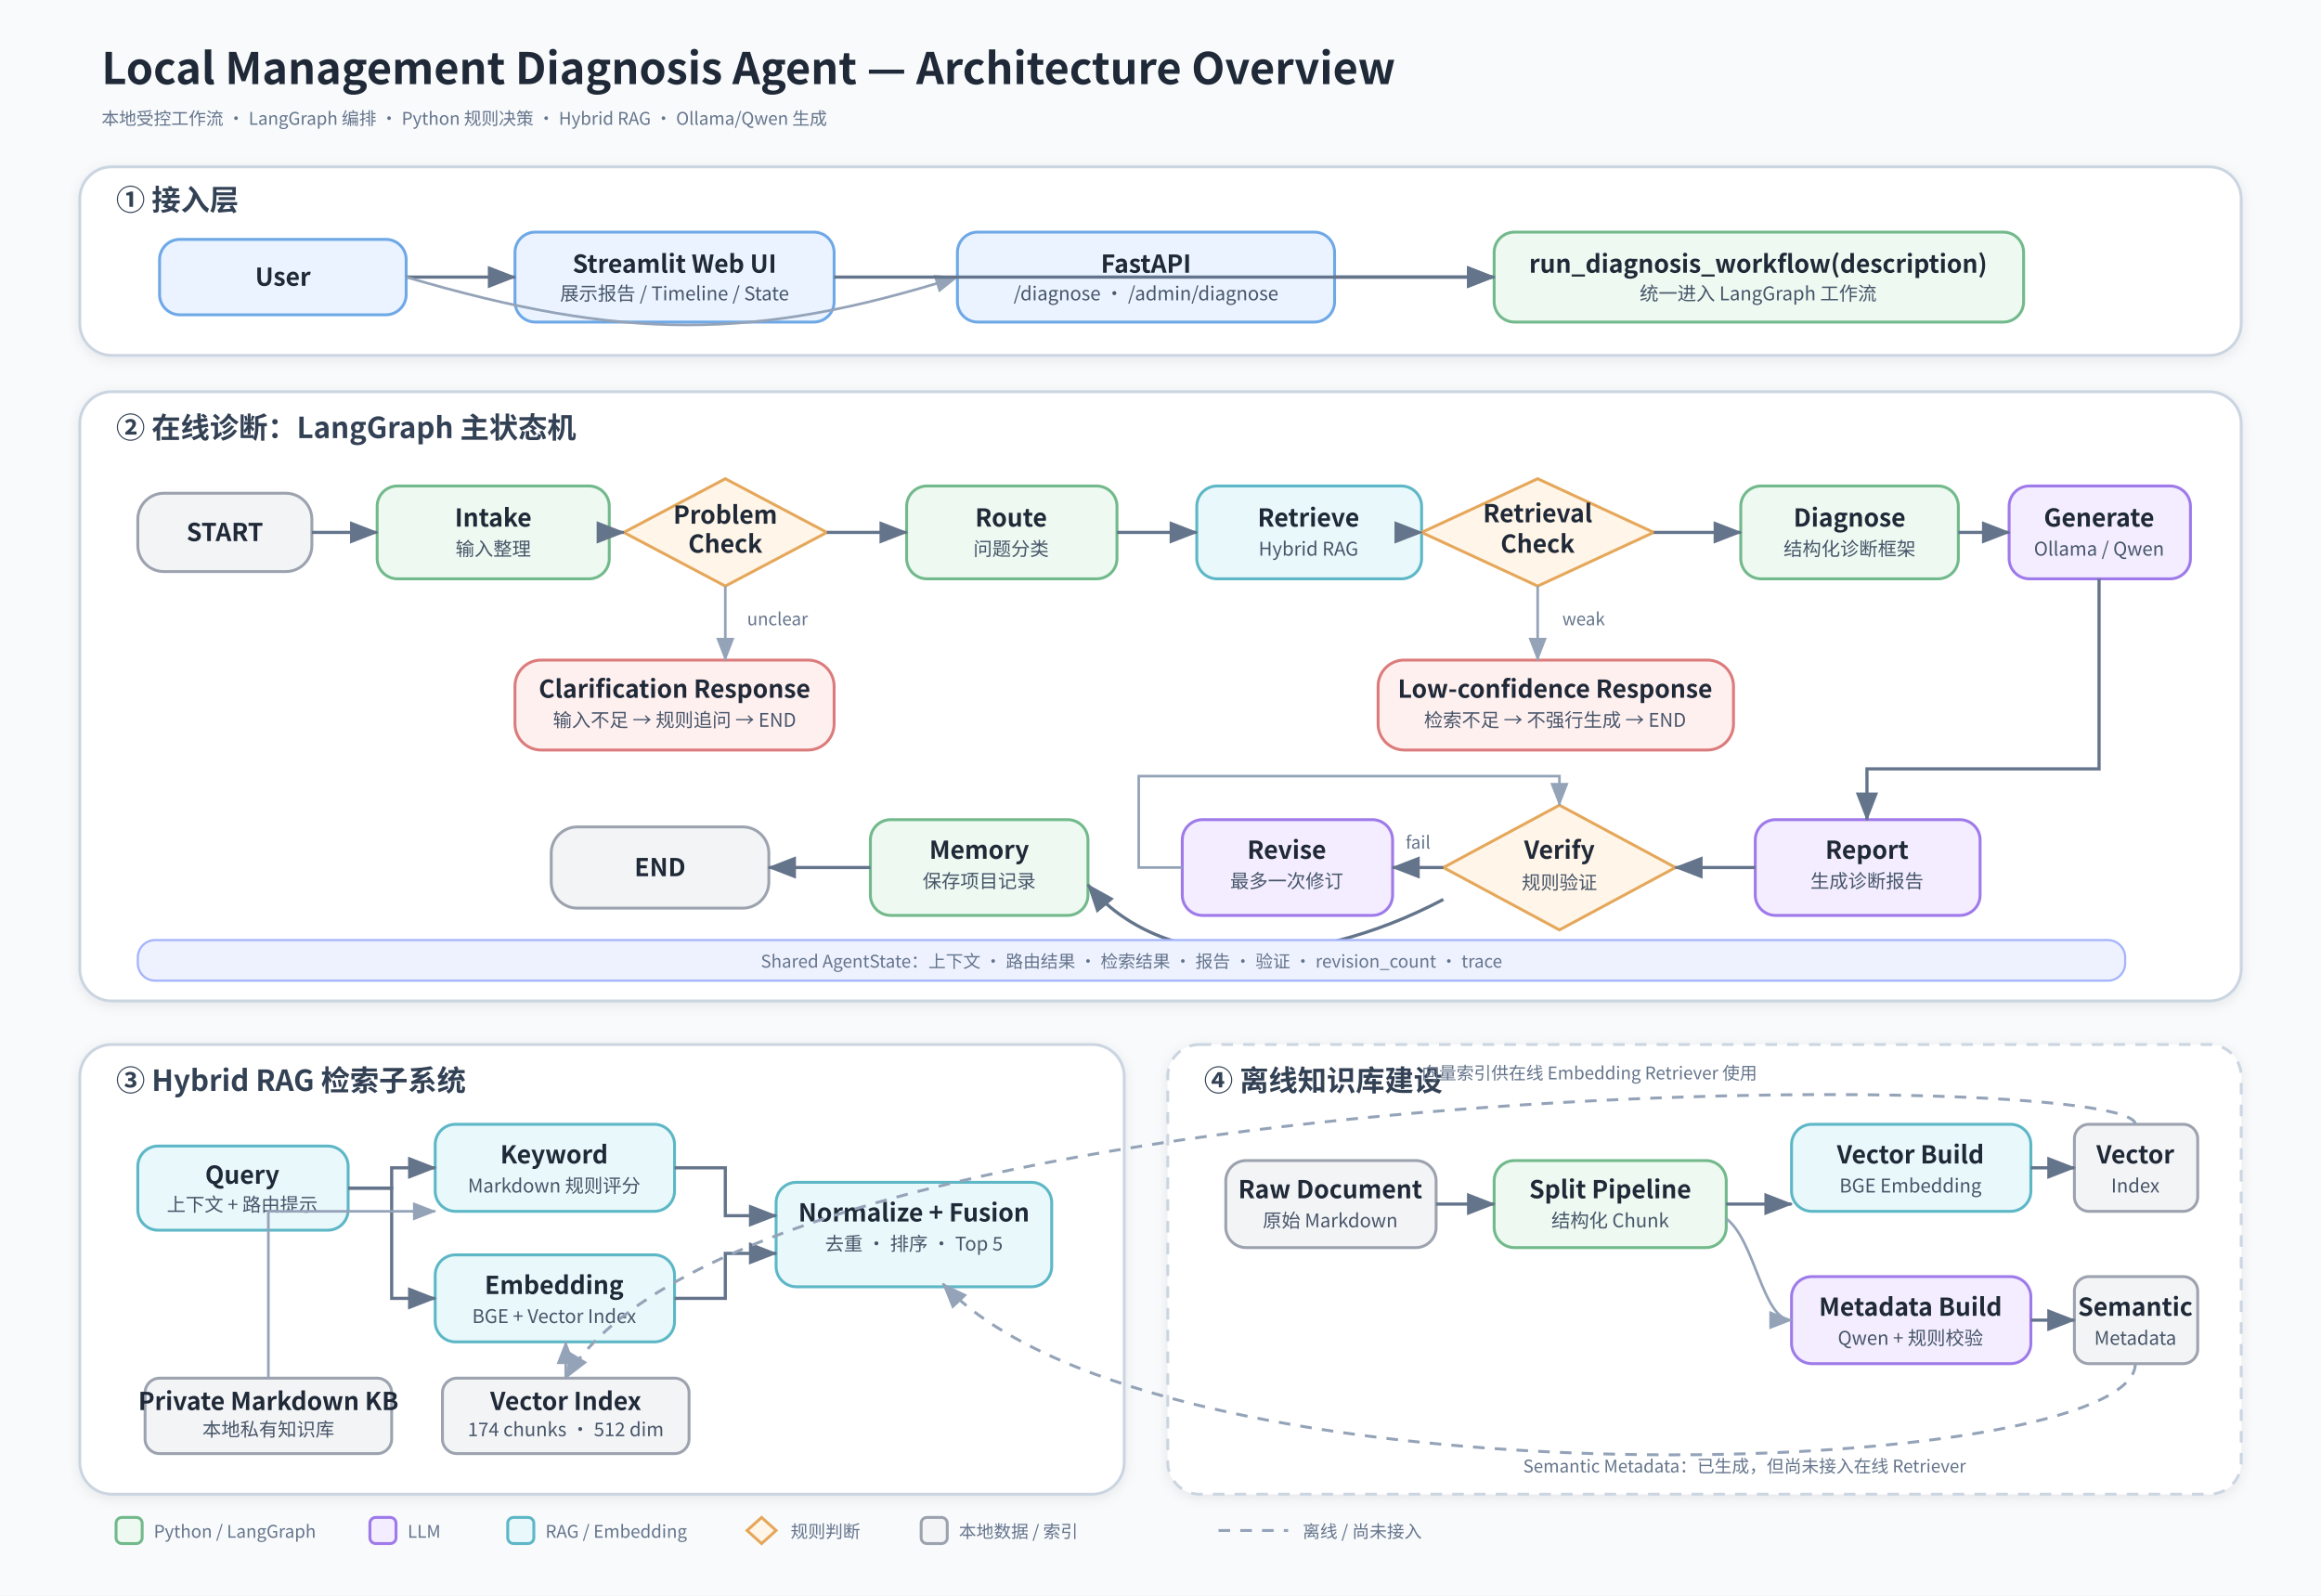
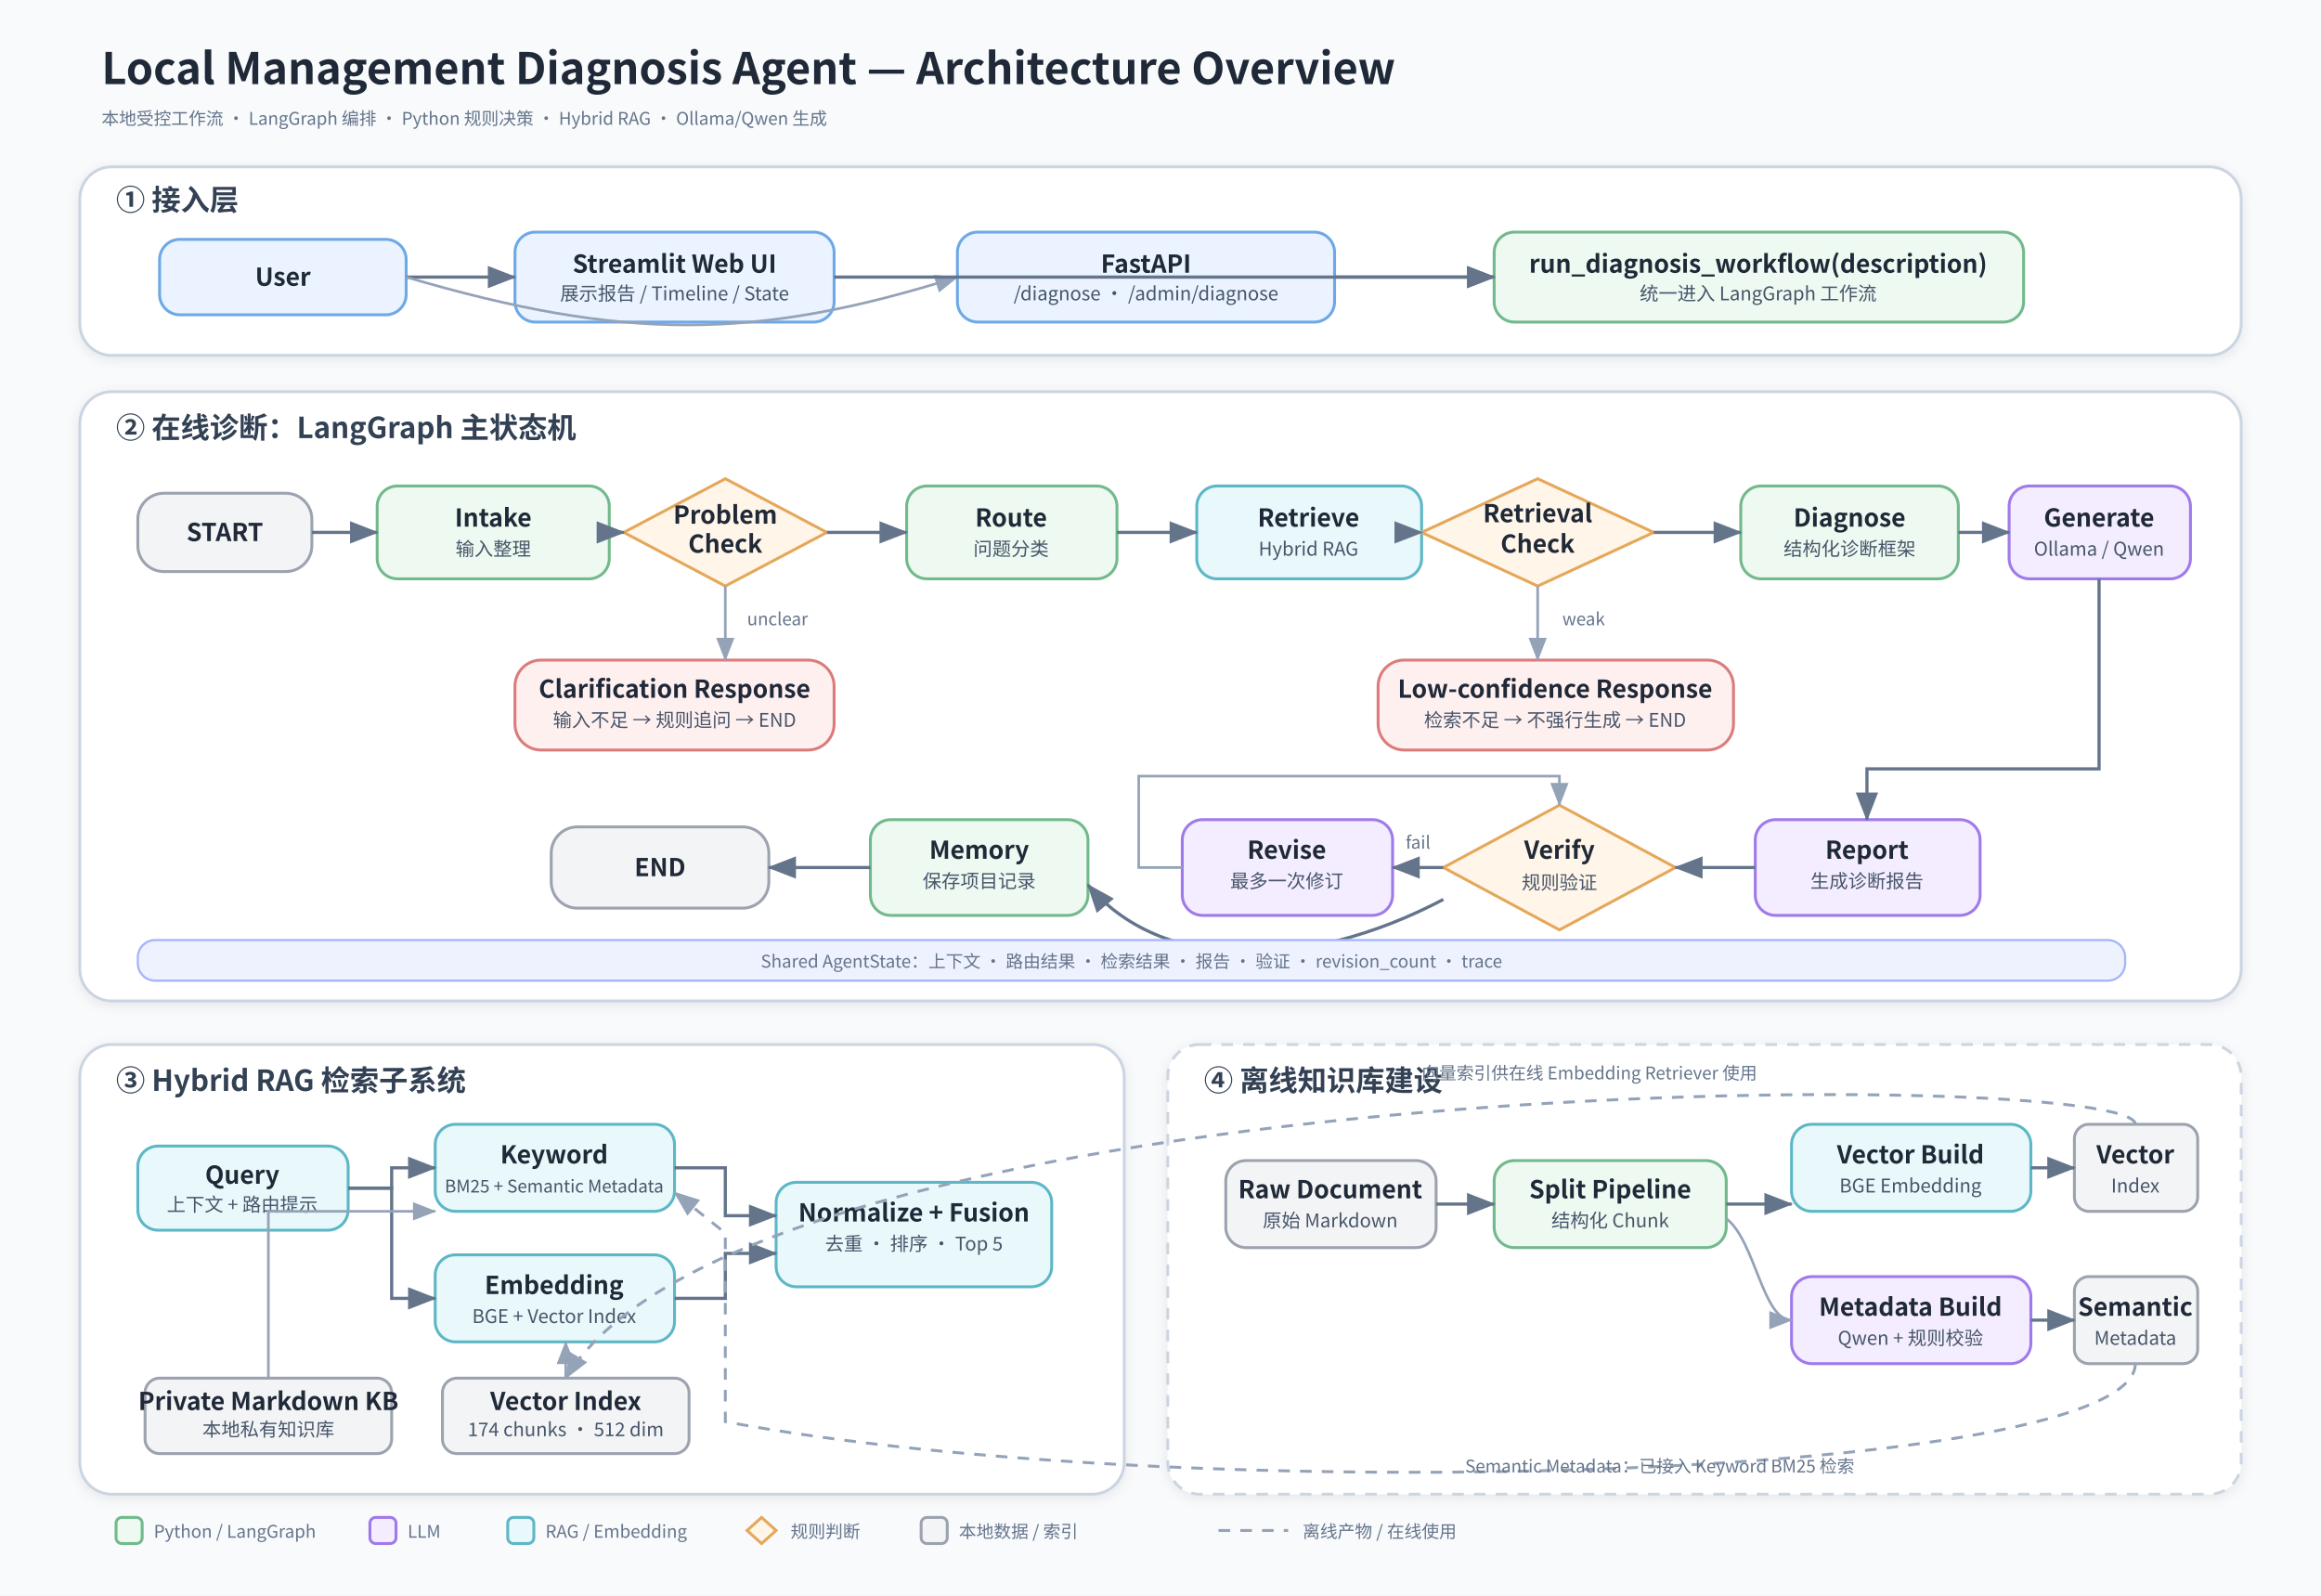
<svg xmlns="http://www.w3.org/2000/svg" width="1600" height="1100" viewBox="0 0 1600 1100">
  <defs>
    <style>
      .title { font-family: "Microsoft YaHei","Noto Sans CJK SC","PingFang SC",sans-serif; font-size: 30px; font-weight: 700; fill: #1f2937; }
      .section { font-family: "Microsoft YaHei","Noto Sans CJK SC","PingFang SC",sans-serif; font-size: 20px; font-weight: 700; fill: #334155; }
      .node-title { font-family: "Microsoft YaHei","Noto Sans CJK SC","PingFang SC",sans-serif; font-size: 17px; font-weight: 700; fill: #1f2937; }
      .node-sub { font-family: "Microsoft YaHei","Noto Sans CJK SC","PingFang SC",sans-serif; font-size: 13px; fill: #475569; }
      .small { font-family: "Microsoft YaHei","Noto Sans CJK SC","PingFang SC",sans-serif; font-size: 12px; fill: #64748b; }
      .edge { stroke: #64748b; stroke-width: 2.2; fill: none; marker-end: url(#arrow); }
      .edge-soft { stroke: #94a3b8; stroke-width: 1.8; fill: none; marker-end: url(#arrowSoft); }
      .dash { stroke: #94a3b8; stroke-width: 2; fill: none; stroke-dasharray: 8 7; marker-end: url(#arrowSoft); }
      .group { fill: #ffffff; stroke: #cbd5e1; stroke-width: 2; rx: 22; }
      .group-dash { fill: #ffffff; stroke: #cbd5e1; stroke-width: 2; stroke-dasharray: 8 7; rx: 22; }
      .blue { fill: #eaf3ff; stroke: #6ea8e6; stroke-width: 2; }
      .green { fill: #edf9f1; stroke: #72b98b; stroke-width: 2; }
      .orange { fill: #fff5e8; stroke: #e5a75a; stroke-width: 2; }
      .purple { fill: #f3edff; stroke: #9f7aea; stroke-width: 2; }
      .cyan { fill: #e8f8fb; stroke: #5db7c6; stroke-width: 2; }
      .gray { fill: #f3f4f6; stroke: #9ca3af; stroke-width: 2; }
      .red { fill: #fff0f0; stroke: #dc7b7b; stroke-width: 2; }
      .pill { rx: 18; ry: 18; }
      .decision { fill: #fff5e8; stroke: #e5a75a; stroke-width: 2; }
    </style>
    <marker id="arrow" markerWidth="10" markerHeight="10" refX="8.5" refY="3.5" orient="auto">
      <path d="M0,0 L9,3.5 L0,7 z" fill="#64748b" />
    </marker>
    <marker id="arrowSoft" markerWidth="10" markerHeight="10" refX="8.5" refY="3.5" orient="auto">
      <path d="M0,0 L9,3.5 L0,7 z" fill="#94a3b8" />
    </marker>
    <filter id="shadow" x="-10%" y="-10%" width="120%" height="120%">
      <feDropShadow dx="0" dy="2" stdDeviation="4" flood-color="#0f172a" flood-opacity="0.08" />
    </filter>
  </defs>
  <rect width="1600" height="1100" fill="#f8fafc" />
  <text x="70" y="58" class="title">Local Management Diagnosis Agent — Architecture Overview</text>
  <text x="70" y="86" class="small">本地受控工作流 · LangGraph 编排 · Python 规则决策 · Hybrid RAG · Ollama/Qwen 生成</text>
  <rect x="55" y="115" width="1490" height="130" class="group" filter="url(#shadow)" />
  <text x="80" y="145" class="section">① 接入层</text>
  <rect x="110" y="165" width="170" height="52" rx="14" class="blue" />
  <text x="195" y="197" text-anchor="middle" class="node-title">User</text>
  <rect x="355" y="160" width="220" height="62" rx="14" class="blue" />
  <text x="465" y="188" text-anchor="middle" class="node-title">Streamlit Web UI</text>
  <text x="465" y="207" text-anchor="middle" class="node-sub">展示报告 / Timeline / State</text>
  <rect x="660" y="160" width="260" height="62" rx="14" class="blue" />
  <text x="790" y="188" text-anchor="middle" class="node-title">FastAPI</text>
  <text x="790" y="207" text-anchor="middle" class="node-sub">/diagnose · /admin/diagnose</text>
  <rect x="1030" y="160" width="365" height="62" rx="14" class="green" />
  <text x="1212" y="188" text-anchor="middle" class="node-title">run_diagnosis_workflow(description)</text>
  <text x="1212" y="207" text-anchor="middle" class="node-sub">统一进入 LangGraph 工作流</text>
  <path d="M280 191 H355" class="edge" />
  <path d="M280 191 C430 235, 520 235, 660 191" class="edge-soft" />
  <path d="M575 191 H1030" class="edge" />
  <path d="M920 191 H1030" class="edge" />
  <rect x="55" y="270" width="1490" height="420" class="group" filter="url(#shadow)" />
  <text x="80" y="302" class="section">② 在线诊断：LangGraph 主状态机</text>
  <rect x="95" y="340" width="120" height="54" rx="18" class="gray" />
  <text x="155" y="373" text-anchor="middle" class="node-title">START</text>
  <rect x="260" y="335" width="160" height="64" rx="14" class="green" />
  <text x="340" y="363" text-anchor="middle" class="node-title">Intake</text>
  <text x="340" y="383" text-anchor="middle" class="node-sub">输入整理</text>
  <polygon points="500,330 570,367 500,404 430,367" class="decision" />
  <text x="500" y="361" text-anchor="middle" class="node-title">Problem</text>
  <text x="500" y="381" text-anchor="middle" class="node-title">Check</text>
  <rect x="625" y="335" width="145" height="64" rx="14" class="green" />
  <text x="697" y="363" text-anchor="middle" class="node-title">Route</text>
  <text x="697" y="383" text-anchor="middle" class="node-sub">问题分类</text>
  <rect x="825" y="335" width="155" height="64" rx="14" class="cyan" />
  <text x="902" y="363" text-anchor="middle" class="node-title">Retrieve</text>
  <text x="902" y="383" text-anchor="middle" class="node-sub">Hybrid RAG</text>
  <polygon points="1060,330 1140,367 1060,404 980,367" class="decision" />
  <text x="1060" y="360" text-anchor="middle" class="node-title">Retrieval</text>
  <text x="1060" y="381" text-anchor="middle" class="node-title">Check</text>
  <rect x="1200" y="335" width="150" height="64" rx="14" class="green" />
  <text x="1275" y="363" text-anchor="middle" class="node-title">Diagnose</text>
  <text x="1275" y="383" text-anchor="middle" class="node-sub">结构化诊断框架</text>
  <rect x="1385" y="335" width="125" height="64" rx="14" class="purple" />
  <text x="1447" y="363" text-anchor="middle" class="node-title">Generate</text>
  <text x="1447" y="383" text-anchor="middle" class="node-sub">Ollama / Qwen</text>
  <path d="M215 367 H260" class="edge" />
  <path d="M420 367 H430" class="edge" />
  <path d="M570 367 H625" class="edge" />
  <path d="M770 367 H825" class="edge" />
  <path d="M980 367 H980" class="edge" />
  <path d="M1140 367 H1200" class="edge" />
  <path d="M1350 367 H1385" class="edge" />
  <rect x="355" y="455" width="220" height="62" rx="18" class="red" />
  <text x="465" y="481" text-anchor="middle" class="node-title">Clarification Response</text>
  <text x="465" y="501" text-anchor="middle" class="node-sub">输入不足 → 规则追问 → END</text>
  <path d="M500 404 V455" class="edge-soft" />
  <text x="515" y="431" class="small">unclear</text>
  <rect x="950" y="455" width="245" height="62" rx="18" class="red" />
  <text x="1072" y="481" text-anchor="middle" class="node-title">Low-confidence Response</text>
  <text x="1072" y="501" text-anchor="middle" class="node-sub">检索不足 → 不强行生成 → END</text>
  <path d="M1060 404 V455" class="edge-soft" />
  <text x="1077" y="431" class="small">weak</text>
  <rect x="1210" y="565" width="155" height="66" rx="14" class="purple" />
  <text x="1287" y="592" text-anchor="middle" class="node-title">Report</text>
  <text x="1287" y="612" text-anchor="middle" class="node-sub">生成诊断报告</text>
  <polygon points="1075,555 1155,598 1075,641 995,598" class="decision" />
  <text x="1075" y="592" text-anchor="middle" class="node-title">Verify</text>
  <text x="1075" y="613" text-anchor="middle" class="node-sub">规则验证</text>
  <rect x="815" y="565" width="145" height="66" rx="14" class="purple" />
  <text x="887" y="592" text-anchor="middle" class="node-title">Revise</text>
  <text x="887" y="612" text-anchor="middle" class="node-sub">最多一次修订</text>
  <rect x="600" y="565" width="150" height="66" rx="14" class="green" />
  <text x="675" y="592" text-anchor="middle" class="node-title">Memory</text>
  <text x="675" y="612" text-anchor="middle" class="node-sub">保存项目记录</text>
  <rect x="380" y="570" width="150" height="56" rx="18" class="gray" />
  <text x="455" y="604" text-anchor="middle" class="node-title">END</text>
  <path d="M1447 399 V530 H1287 V565" class="edge" />
  <path d="M1210 598 H1155" class="edge" />
  <path d="M995 598 H960" class="edge" />
  <text x="969" y="585" class="small">fail</text>
  <path d="M815 598 H785 V535 H1075 V555" class="edge-soft" />
  <path d="M995 620 C900 670, 800 670, 750 610" class="edge" />
  <text x="835" y="660" class="small">passed / revision limit</text>
  <path d="M600 598 H530" class="edge" />
  <rect x="95" y="648" width="1370" height="28" rx="12" fill="#eef2ff" stroke="#a5b4fc" stroke-width="1.5" />
  <text x="780" y="667" text-anchor="middle" class="small">Shared AgentState：上下文 · 路由结果 · 检索结果 · 报告 · 验证 · revision_count · trace</text>
  <rect x="55" y="720" width="720" height="310" class="group" filter="url(#shadow)" />
  <text x="80" y="752" class="section">③ Hybrid RAG 检索子系统</text>
  <rect x="95" y="790" width="145" height="58" rx="14" class="cyan" />
  <text x="167" y="816" text-anchor="middle" class="node-title">Query</text>
  <text x="167" y="835" text-anchor="middle" class="node-sub">上下文 + 路由提示</text>
  <rect x="300" y="775" width="165" height="60" rx="14" class="cyan" />
  <text x="382" y="802" text-anchor="middle" class="node-title">Keyword</text>
-   <text x="382" y="822" text-anchor="middle" class="node-sub">Markdown 规则评分</text>
+   <text x="382" y="822" text-anchor="middle" class="node-sub" style="font-size:12px">BM25 + Semantic Metadata</text>
  <rect x="300" y="865" width="165" height="60" rx="14" class="cyan" />
  <text x="382" y="892" text-anchor="middle" class="node-title">Embedding</text>
  <text x="382" y="912" text-anchor="middle" class="node-sub">BGE + Vector Index</text>
  <rect x="535" y="815" width="190" height="72" rx="14" class="cyan" />
  <text x="630" y="842" text-anchor="middle" class="node-title">Normalize + Fusion</text>
  <text x="630" y="862" text-anchor="middle" class="node-sub">去重 · 排序 · Top 5</text>
  <path d="M240 819 H270 V805 H300" class="edge" />
  <path d="M240 819 H270 V895 H300" class="edge" />
  <path d="M465 805 H500 V838 H535" class="edge" />
  <path d="M465 895 H500 V864 H535" class="edge" />
  <rect x="100" y="950" width="170" height="52" rx="10" class="gray" />
  <text x="185" y="972" text-anchor="middle" class="node-title">Private Markdown KB</text>
  <text x="185" y="990" text-anchor="middle" class="node-sub">本地私有知识库</text>
  <rect x="305" y="950" width="170" height="52" rx="10" class="gray" />
  <text x="390" y="972" text-anchor="middle" class="node-title">Vector Index</text>
  <text x="390" y="990" text-anchor="middle" class="node-sub">174 chunks · 512 dim</text>
  <path d="M185 950 V835 H300" class="edge-soft" />
  <path d="M390 950 V925" class="edge-soft" />
  <rect x="805" y="720" width="740" height="310" class="group-dash" filter="url(#shadow)" />
  <text x="830" y="752" class="section">④ 离线知识库建设</text>
  <rect x="845" y="800" width="145" height="60" rx="14" class="gray" />
  <text x="917" y="826" text-anchor="middle" class="node-title">Raw Document</text>
  <text x="917" y="846" text-anchor="middle" class="node-sub">原始 Markdown</text>
  <rect x="1030" y="800" width="160" height="60" rx="14" class="green" />
  <text x="1110" y="826" text-anchor="middle" class="node-title">Split Pipeline</text>
  <text x="1110" y="846" text-anchor="middle" class="node-sub">结构化 Chunk</text>
  <rect x="1235" y="775" width="165" height="60" rx="14" class="cyan" />
  <text x="1317" y="802" text-anchor="middle" class="node-title">Vector Build</text>
  <text x="1317" y="822" text-anchor="middle" class="node-sub">BGE Embedding</text>
  <rect x="1235" y="880" width="165" height="60" rx="14" class="purple" />
  <text x="1317" y="907" text-anchor="middle" class="node-title">Metadata Build</text>
  <text x="1317" y="927" text-anchor="middle" class="node-sub">Qwen + 规则校验</text>
  <rect x="1430" y="775" width="85" height="60" rx="10" class="gray" />
  <text x="1472" y="802" text-anchor="middle" class="node-title">Vector</text>
  <text x="1472" y="822" text-anchor="middle" class="node-sub">Index</text>
  <rect x="1430" y="880" width="85" height="60" rx="10" class="gray" />
  <text x="1472" y="907" text-anchor="middle" class="node-title">Semantic</text>
  <text x="1472" y="927" text-anchor="middle" class="node-sub">Metadata</text>
  <path d="M990 830 H1030" class="edge" />
  <path d="M1190 830 H1235" class="edge" />
  <path d="M1400 805 H1430" class="edge" />
  <path d="M1190 840 C1210 855, 1215 910, 1235 910" class="edge-soft" />
  <path d="M1400 910 H1430" class="edge" />
  <path d="M1472 775 C1472 735, 520 735, 390 950" class="dash" />
  <text x="980" y="744" class="small">向量索引供在线 Embedding Retriever 使用</text>
-   <path d="M1472 940 C1472 1020, 800 1045, 650 885" class="dash" />
-   <text x="1050" y="1015" class="small">Semantic Metadata：已生成，但尚未接入在线 Retriever</text>
+   <path d="M1472 940 C1472 1020, 820 1040, 500 980 L500 850 L465 822" class="dash" />
+   <text x="1010" y="1015" class="small">Semantic Metadata：已接入 Keyword BM25 检索</text>
  <g transform="translate(80,1060)">
    <rect x="0" y="-14" width="18" height="18" rx="4" class="green" />
    <text x="26" y="0" class="small">Python / LangGraph</text>
    <rect x="175" y="-14" width="18" height="18" rx="4" class="purple" />
    <text x="201" y="0" class="small">LLM</text>
    <rect x="270" y="-14" width="18" height="18" rx="4" class="cyan" />
    <text x="296" y="0" class="small">RAG / Embedding</text>
    <polygon points="445,-14 455,-5 445,4 435,-5" class="decision" />
    <text x="465" y="0" class="small">规则判断</text>
    <rect x="555" y="-14" width="18" height="18" rx="4" class="gray" />
    <text x="581" y="0" class="small">本地数据 / 索引</text>
    <line x1="760" y1="-5" x2="808" y2="-5" stroke="#94a3b8" stroke-width="2" stroke-dasharray="8 7" />
-     <text x="818" y="0" class="small">离线 / 尚未接入</text>
+     <text x="818" y="0" class="small">离线产物 / 在线使用</text>
  </g>
</svg>
